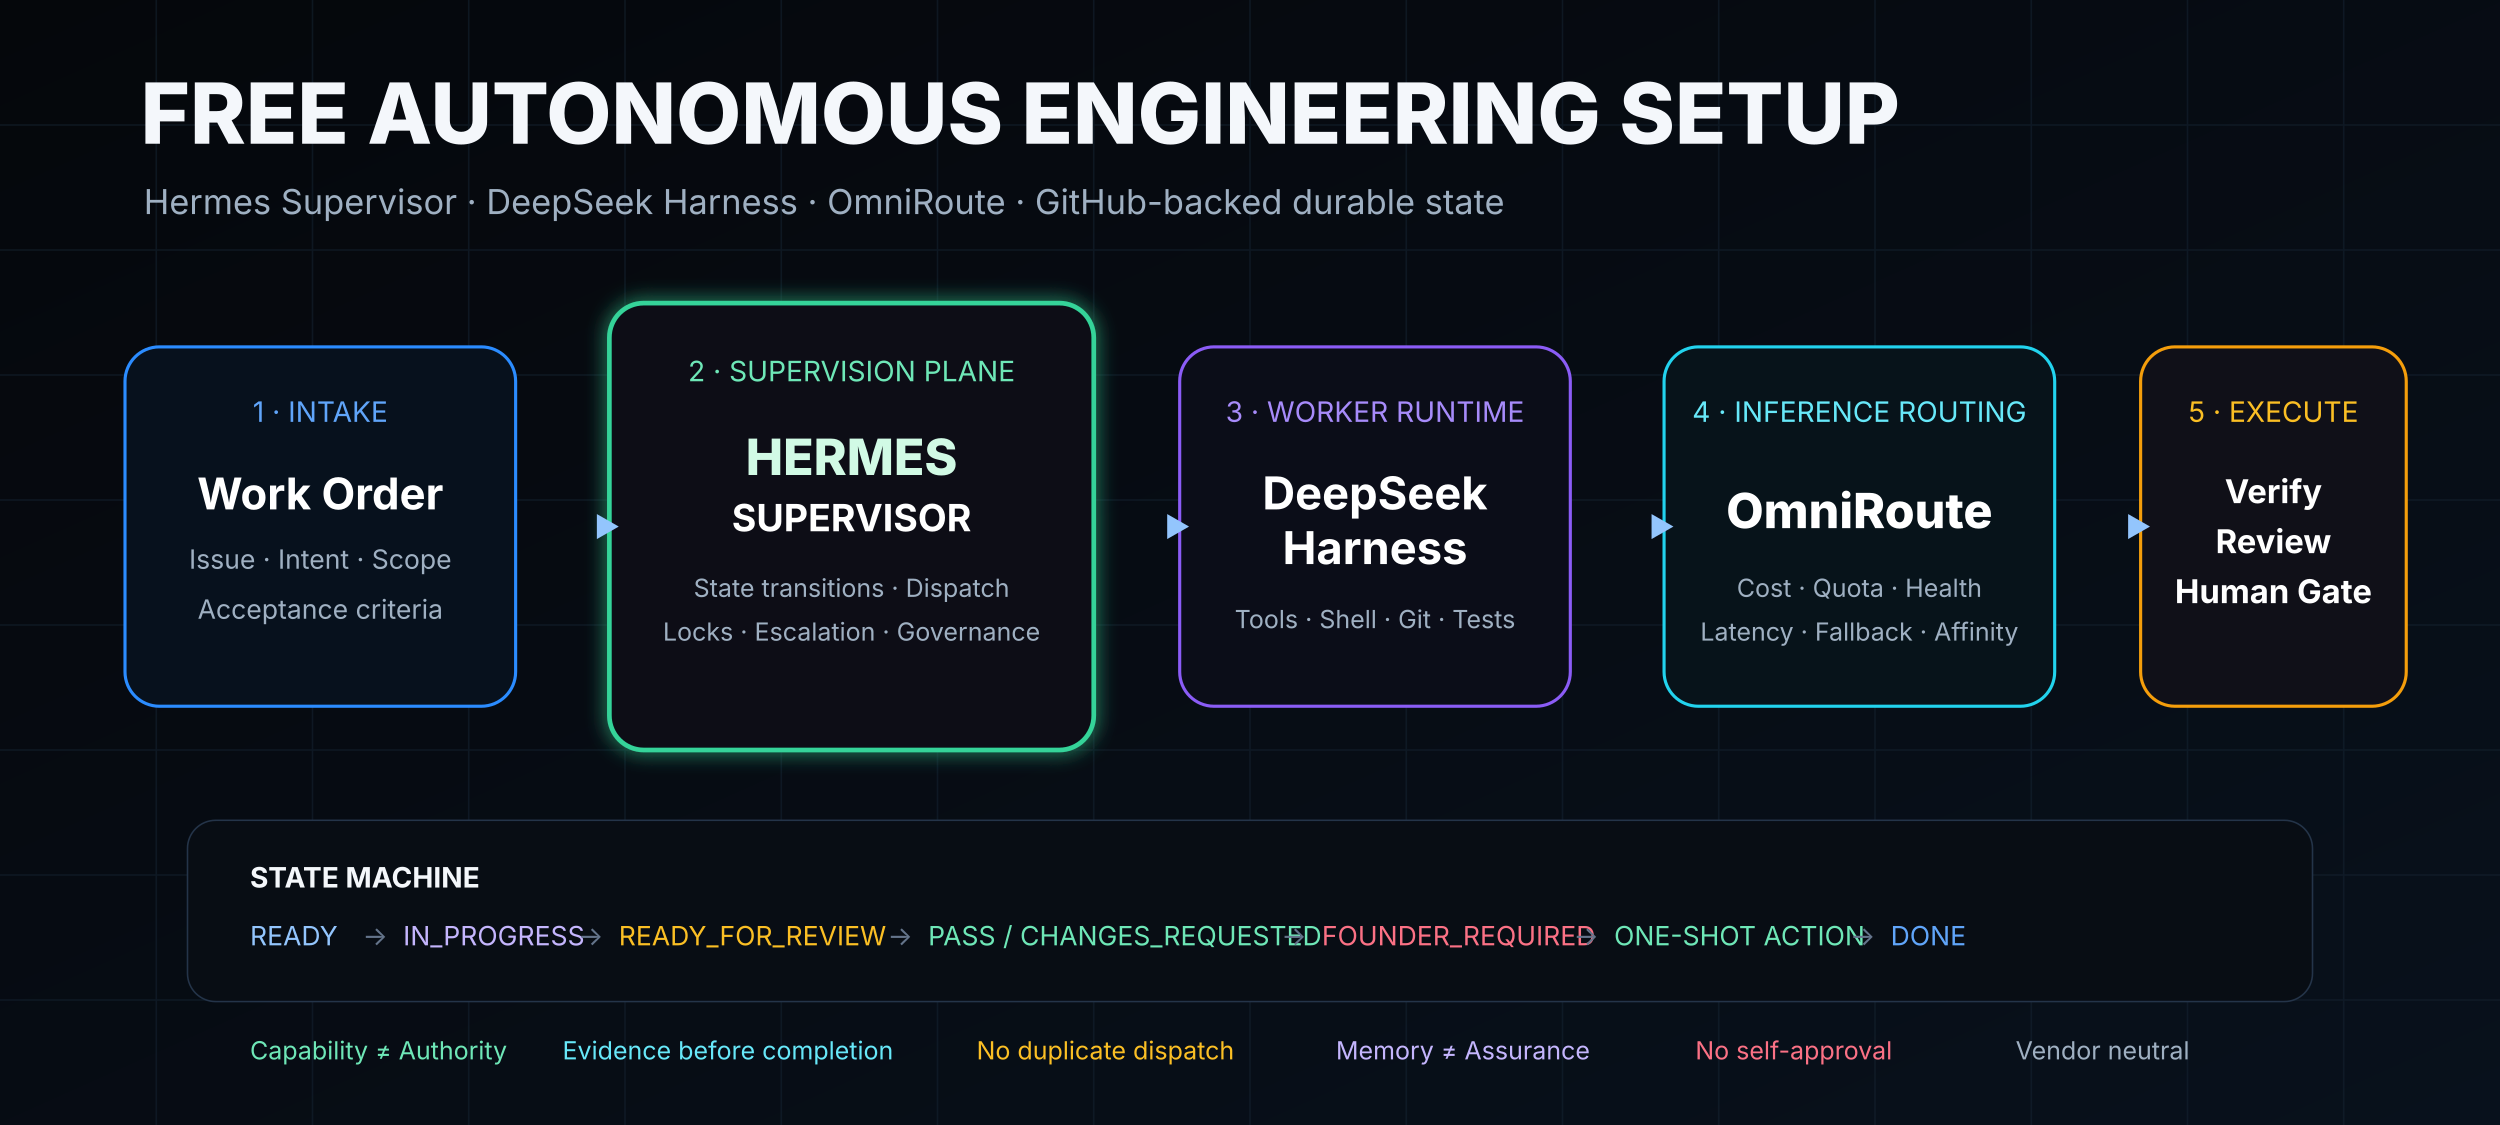
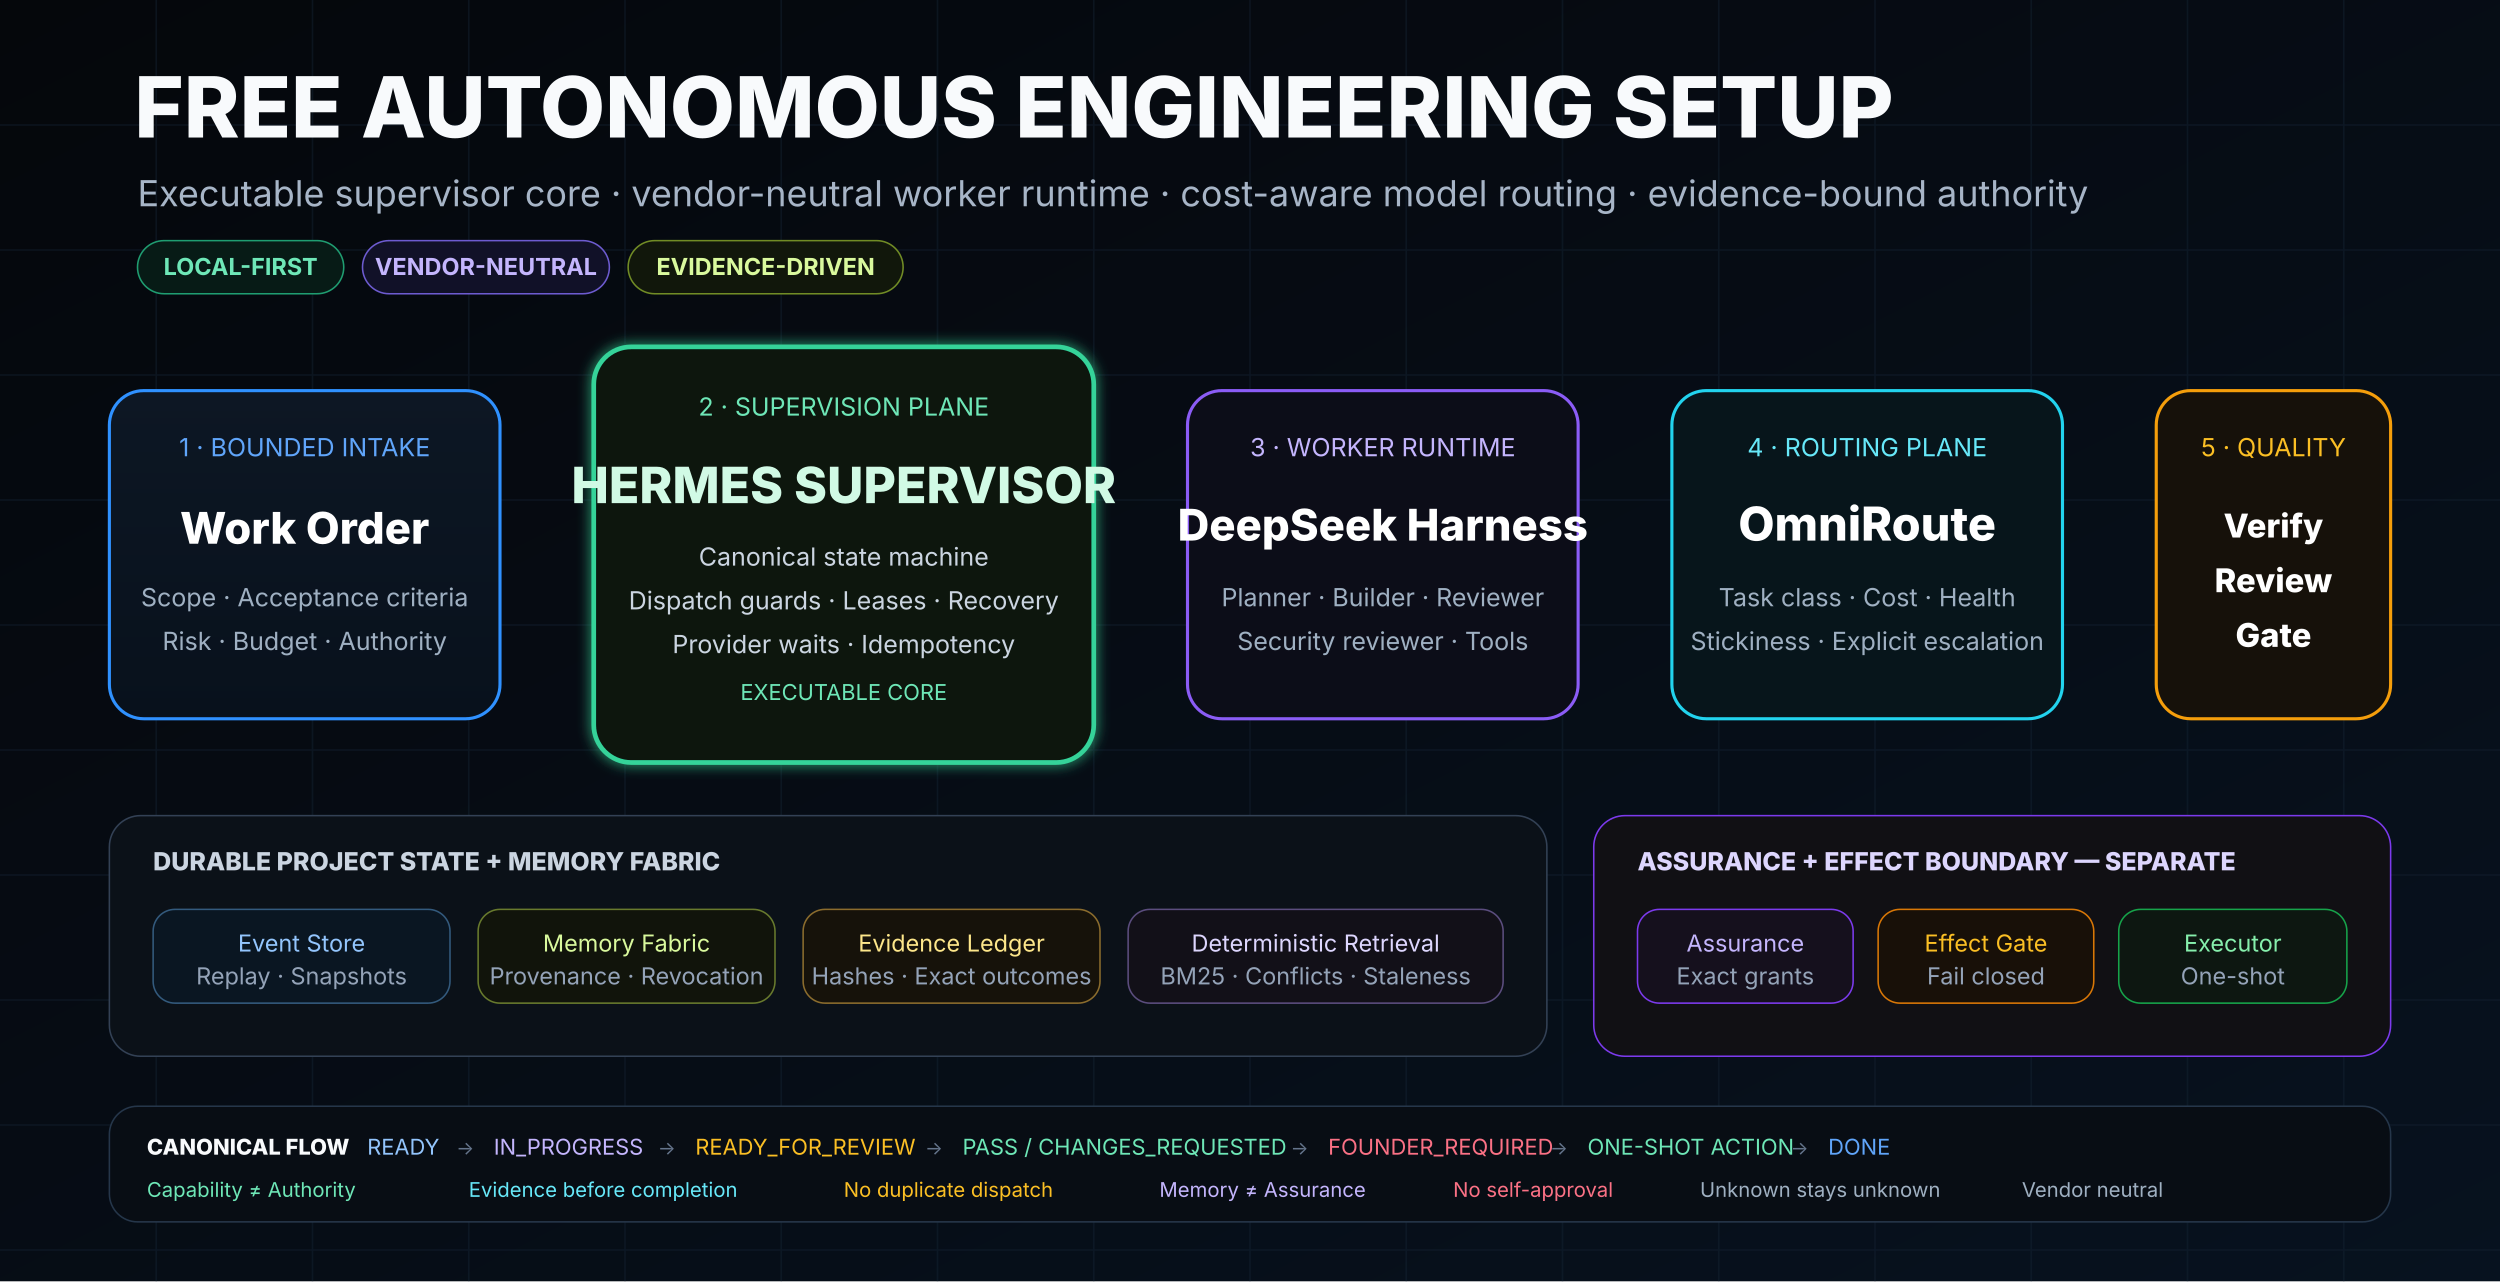
- <svg xmlns="http://www.w3.org/2000/svg" width="1600" height="720" viewBox="0 0 1600 720" role="img" aria-labelledby="t d">
+ <svg xmlns="http://www.w3.org/2000/svg" width="1600" height="820" viewBox="0 0 1600 820" role="img" aria-labelledby="title desc">
  <defs>
    <linearGradient id="bg" x1="0" y1="0" x2="1" y2="1">
      <stop stop-color="#05070b" />
-       <stop offset="1" stop-color="#08111c" />
+       <stop offset="1" stop-color="#07121f" />
    </linearGradient>
-     <linearGradient id="g" x1="0" x2="1">
-       <stop stop-color="#39a0ff" />
+     <linearGradient id="flow" x1="0" x2="1">
+       <stop stop-color="#38bdf8" />
      <stop offset=".5" stop-color="#8b5cf6" />
      <stop offset="1" stop-color="#34d399" />
    </linearGradient>
+     <linearGradient id="panel" x1="0" y1="0" x2="0" y2="1">
+       <stop stop-color="#0d1724" />
+       <stop offset="1" stop-color="#08111c" />
+     </linearGradient>
    <filter id="glow">
-       <feGaussianBlur stdDeviation="6" result="b" />
+       <feGaussianBlur stdDeviation="4" result="b" />
      <feMerge>
        <feMergeNode in="b" />
        <feMergeNode in="SourceGraphic" />
      </feMerge>
    </filter>
  </defs>
-   <rect width="1600" height="720" fill="url(#bg)" />
-   <g stroke="#142231" stroke-width="1" opacity=".55">
-     <path d="M0 80H1600M0 160H1600M0 240H1600M0 320H1600M0 400H1600M0 480H1600M0 560H1600M0 640H1600" />
-     <path d="M100 0V720M200 0V720M300 0V720M400 0V720M500 0V720M600 0V720M700 0V720M800 0V720M900 0V720M1000 0V720M1100 0V720M1200 0V720M1300 0V720M1400 0V720M1500 0V720" />
+   <rect width="1600" height="820" fill="url(#bg)" />
+   <g stroke="#132334" stroke-width="1" opacity=".45">
+     <path d="M0 80H1600M0 160H1600M0 240H1600M0 320H1600M0 400H1600M0 480H1600M0 560H1600M0 640H1600M0 720H1600M0 800H1600" />
+     <path d="M100 0V820M200 0V820M300 0V820M400 0V820M500 0V820M600 0V820M700 0V820M800 0V820M900 0V820M1000 0V820M1100 0V820M1200 0V820M1300 0V820M1400 0V820M1500 0V820" />
  </g>
-   <text x="90" y="92" font-family="Inter,Segoe UI,Arial" font-size="54" font-weight="800" fill="#f4f7fb">FREE AUTONOMOUS ENGINEERING SETUP</text>
-   <text x="92" y="137" font-family="Inter,Segoe UI,Arial" font-size="22" fill="#9fb0c2">Hermes Supervisor · DeepSeek Harness · OmniRoute · GitHub-backed durable state</text>
-   <g font-family="Inter,Segoe UI,Arial">
-     <rect x="80" y="222" rx="22" width="250" height="230" fill="#07111d" stroke="#2b8cff" stroke-width="2" />
-     <text x="205" y="270" text-anchor="middle" font-size="18" fill="#60a5fa">1 · INTAKE</text>
-     <text x="205" y="326" text-anchor="middle" font-size="28" font-weight="700" fill="#fff">Work Order</text>
-     <text x="205" y="364" text-anchor="middle" font-size="17" fill="#9fb0c2">Issue · Intent · Scope</text>
-     <text x="205" y="396" text-anchor="middle" font-size="17" fill="#9fb0c2">Acceptance criteria</text>
-     <rect x="390" y="194" rx="22" width="310" height="286" fill="#0a1018" stroke="#34d399" stroke-width="3" filter="url(#glow)" />
-     <text x="545" y="244" text-anchor="middle" font-size="18" fill="#6ee7b7">2 · SUPERVISION PLANE</text>
-     <text x="545" y="304" text-anchor="middle" font-size="32" font-weight="800" fill="#d1fae5">HERMES</text>
-     <text x="545" y="340" text-anchor="middle" font-size="24" font-weight="700" fill="#fff">SUPERVISOR</text>
-     <text x="545" y="382" text-anchor="middle" font-size="16" fill="#9fb0c2">State transitions · Dispatch</text>
-     <text x="545" y="410" text-anchor="middle" font-size="16" fill="#9fb0c2">Locks · Escalation · Governance</text>
-     <rect x="755" y="222" rx="22" width="250" height="230" fill="#0b0d18" stroke="#8b5cf6" stroke-width="2" />
-     <text x="880" y="270" text-anchor="middle" font-size="18" fill="#a78bfa">3 · WORKER RUNTIME</text>
-     <text x="880" y="326" text-anchor="middle" font-size="29" font-weight="750" fill="#fff">DeepSeek</text>
-     <text x="880" y="361" text-anchor="middle" font-size="29" font-weight="750" fill="#fff">Harness</text>
-     <text x="880" y="402" text-anchor="middle" font-size="16" fill="#9fb0c2">Tools · Shell · Git · Tests</text>
-     <rect x="1065" y="222" rx="22" width="250" height="230" fill="#07131a" stroke="#22d3ee" stroke-width="2" />
-     <text x="1190" y="270" text-anchor="middle" font-size="18" fill="#67e8f9">4 · INFERENCE ROUTING</text>
-     <text x="1190" y="338" text-anchor="middle" font-size="31" font-weight="800" fill="#fff">OmniRoute</text>
-     <text x="1190" y="382" text-anchor="middle" font-size="16" fill="#9fb0c2">Cost · Quota · Health</text>
-     <text x="1190" y="410" text-anchor="middle" font-size="16" fill="#9fb0c2">Latency · Fallback · Affinity</text>
-     <rect x="1370" y="222" rx="22" width="170" height="230" fill="#101018" stroke="#f59e0b" stroke-width="2" />
-     <text x="1455" y="270" text-anchor="middle" font-size="18" fill="#fbbf24">5 · EXECUTE</text>
-     <text x="1455" y="322" text-anchor="middle" font-size="21" font-weight="700" fill="#fff">Verify</text>
-     <text x="1455" y="354" text-anchor="middle" font-size="21" font-weight="700" fill="#fff">Review</text>
-     <text x="1455" y="386" text-anchor="middle" font-size="21" font-weight="700" fill="#fff">Human Gate</text>
-     <g fill="none" stroke="url(#g)" stroke-width="5" filter="url(#glow)">
-       <path d="M330 337H390" />
-       <path d="M700 337H755" />
-       <path d="M1005 337H1065" />
-       <path d="M1315 337H1370" />
+   <g font-family="Inter,Segoe UI,Arial,sans-serif">
+     <text x="86" y="88" font-size="54" font-weight="800" fill="#f8fafc">FREE AUTONOMOUS ENGINEERING SETUP</text>
+     <text x="88" y="132" font-size="23" fill="#a7b5c7">Executable supervisor core · vendor-neutral worker runtime · cost-aware model routing · evidence-bound authority</text>
+     <g font-size="15" font-weight="700">
+       <rect x="88" y="154" width="132" height="34" rx="17" fill="#071b16" stroke="#1f9d71" />
+       <text x="154" y="176" text-anchor="middle" fill="#6ee7b7">LOCAL-FIRST</text>
+       <rect x="232" y="154" width="158" height="34" rx="17" fill="#111128" stroke="#6d5bd0" />
+       <text x="311" y="176" text-anchor="middle" fill="#c4b5fd">VENDOR-NEUTRAL</text>
+       <rect x="402" y="154" width="176" height="34" rx="17" fill="#11170b" stroke="#718c25" />
+       <text x="490" y="176" text-anchor="middle" fill="#d9f99d">EVIDENCE-DRIVEN</text>
    </g>
-     <g fill="#93c5fd">
-       <path d="M382 329l14 8-14 8z" />
-       <path d="M747 329l14 8-14 8z" />
-       <path d="M1057 329l14 8-14 8z" />
-       <path d="M1362 329l14 8-14 8z" />
+     <g>
+       <rect x="70" y="250" width="250" height="210" rx="22" fill="url(#panel)" stroke="#2f91ff" stroke-width="2" />
+       <text x="195" y="292" text-anchor="middle" font-size="16" fill="#60a5fa">1 · BOUNDED INTAKE</text>
+       <text x="195" y="348" text-anchor="middle" font-size="28" font-weight="800" fill="#fff">Work Order</text>
+       <text x="195" y="388" text-anchor="middle" font-size="16" fill="#9fb0c2">Scope · Acceptance criteria</text>
+       <text x="195" y="416" text-anchor="middle" font-size="16" fill="#9fb0c2">Risk · Budget · Authority</text>
+       <rect x="380" y="222" width="320" height="266" rx="24" fill="#091610" stroke="#34d399" stroke-width="3" filter="url(#glow)" />
+       <text x="540" y="266" text-anchor="middle" font-size="16" fill="#6ee7b7">2 · SUPERVISION PLANE</text>
+       <text x="540" y="322" text-anchor="middle" font-size="32" font-weight="800" fill="#d1fae5">HERMES SUPERVISOR</text>
+       <text x="540" y="362" text-anchor="middle" font-size="16" fill="#cbd5e1">Canonical state machine</text>
+       <text x="540" y="390" text-anchor="middle" font-size="16" fill="#cbd5e1">Dispatch guards · Leases · Recovery</text>
+       <text x="540" y="418" text-anchor="middle" font-size="16" fill="#cbd5e1">Provider waits · Idempotency</text>
+       <text x="540" y="448" text-anchor="middle" font-size="14" fill="#6ee7b7">EXECUTABLE CORE</text>
+       <rect x="760" y="250" width="250" height="210" rx="22" fill="#0c0d18" stroke="#8b5cf6" stroke-width="2" />
+       <text x="885" y="292" text-anchor="middle" font-size="16" fill="#c4b5fd">3 · WORKER RUNTIME</text>
+       <text x="885" y="346" text-anchor="middle" font-size="28" font-weight="800" fill="#fff">DeepSeek Harness</text>
+       <text x="885" y="388" text-anchor="middle" font-size="16" fill="#9fb0c2">Planner · Builder · Reviewer</text>
+       <text x="885" y="416" text-anchor="middle" font-size="16" fill="#9fb0c2">Security reviewer · Tools</text>
+       <rect x="1070" y="250" width="250" height="210" rx="22" fill="#07151b" stroke="#22d3ee" stroke-width="2" />
+       <text x="1195" y="292" text-anchor="middle" font-size="16" fill="#67e8f9">4 · ROUTING PLANE</text>
+       <text x="1195" y="346" text-anchor="middle" font-size="30" font-weight="800" fill="#fff">OmniRoute</text>
+       <text x="1195" y="388" text-anchor="middle" font-size="16" fill="#9fb0c2">Task class · Cost · Health</text>
+       <text x="1195" y="416" text-anchor="middle" font-size="16" fill="#9fb0c2">Stickiness · Explicit escalation</text>
+       <rect x="1380" y="250" width="150" height="210" rx="22" fill="#16110a" stroke="#f59e0b" stroke-width="2" />
+       <text x="1455" y="292" text-anchor="middle" font-size="16" fill="#fbbf24">5 · QUALITY</text>
+       <text x="1455" y="344" text-anchor="middle" font-size="21" font-weight="800" fill="#fff">Verify</text>
+       <text x="1455" y="379" text-anchor="middle" font-size="21" font-weight="800" fill="#fff">Review</text>
+       <text x="1455" y="414" text-anchor="middle" font-size="21" font-weight="800" fill="#fff">Gate</text>
+       <g fill="none" stroke="url(#flow)" stroke-width="5" filter="url(#glow)">
+         <path d="M320 355H380" />
+         <path d="M700 355H760" />
+         <path d="M1010 355H1070" />
+         <path d="M1320 355H1380" />
+       </g>
    </g>
-     <rect x="120" y="525" rx="18" width="1360" height="116" fill="#080d14" stroke="#243449" />
-     <text x="160" y="568" font-size="18" font-weight="700" fill="#f4f7fb">STATE MACHINE</text>
-     <text x="160" y="605" font-size="17" fill="#93c5fd">READY</text>
-     <text x="232" y="605" font-size="17" fill="#64748b">→</text>
-     <text x="258" y="605" font-size="17" fill="#c4b5fd">IN_PROGRESS</text>
-     <text x="370" y="605" font-size="17" fill="#64748b">→</text>
-     <text x="396" y="605" font-size="17" fill="#fbbf24">READY_FOR_REVIEW</text>
-     <text x="568" y="605" font-size="17" fill="#64748b">→</text>
-     <text x="594" y="605" font-size="17" fill="#6ee7b7">PASS / CHANGES_REQUESTED</text>
-     <text x="820" y="605" font-size="17" fill="#64748b">→</text>
-     <text x="846" y="605" font-size="17" fill="#fb7185">FOUNDER_REQUIRED</text>
-     <text x="1007" y="605" font-size="17" fill="#64748b">→</text>
-     <text x="1033" y="605" font-size="17" fill="#6ee7b7">ONE-SHOT ACTION</text>
-     <text x="1184" y="605" font-size="17" fill="#64748b">→</text>
-     <text x="1210" y="605" font-size="17" fill="#60a5fa">DONE</text>
-     <text x="160" y="678" font-size="16" fill="#6ee7b7">Capability ≠ Authority</text>
-     <text x="360" y="678" font-size="16" fill="#67e8f9">Evidence before completion</text>
-     <text x="625" y="678" font-size="16" fill="#fbbf24">No duplicate dispatch</text>
-     <text x="855" y="678" font-size="16" fill="#c4b5fd">Memory ≠ Assurance</text>
-     <text x="1085" y="678" font-size="16" fill="#fb7185">No self-approval</text>
-     <text x="1290" y="678" font-size="16" fill="#9fb0c2">Vendor neutral</text>
+     <g>
+       <rect x="70" y="522" width="920" height="154" rx="20" fill="#0b1118" stroke="#334155" />
+       <text x="98" y="557" font-size="16" font-weight="800" fill="#cbd5e1">DURABLE PROJECT STATE + MEMORY FABRIC</text>
+       <g font-size="15">
+         <rect x="98" y="582" width="190" height="60" rx="14" fill="#0a1622" stroke="#335a7d" />
+         <text x="193" y="609" text-anchor="middle" fill="#93c5fd">Event Store</text>
+         <text x="193" y="630" text-anchor="middle" fill="#94a3b8">Replay · Snapshots</text>
+         <rect x="306" y="582" width="190" height="60" rx="14" fill="#11140b" stroke="#687a2d" />
+         <text x="401" y="609" text-anchor="middle" fill="#d9f99d">Memory Fabric</text>
+         <text x="401" y="630" text-anchor="middle" fill="#94a3b8">Provenance · Revocation</text>
+         <rect x="514" y="582" width="190" height="60" rx="14" fill="#16120a" stroke="#8b6c2d" />
+         <text x="609" y="609" text-anchor="middle" fill="#fde68a">Evidence Ledger</text>
+         <text x="609" y="630" text-anchor="middle" fill="#94a3b8">Hashes · Exact outcomes</text>
+         <rect x="722" y="582" width="240" height="60" rx="14" fill="#121018" stroke="#5b4d7e" />
+         <text x="842" y="609" text-anchor="middle" fill="#ddd6fe">Deterministic Retrieval</text>
+         <text x="842" y="630" text-anchor="middle" fill="#94a3b8">BM25 · Conflicts · Staleness</text>
+       </g>
+       <rect x="1020" y="522" width="510" height="154" rx="20" fill="#111014" stroke="#7c3aed" />
+       <text x="1048" y="557" font-size="16" font-weight="800" fill="#ddd6fe">ASSURANCE + EFFECT BOUNDARY — SEPARATE</text>
+       <g font-size="15">
+         <rect x="1048" y="582" width="138" height="60" rx="14" fill="#15101d" stroke="#7c3aed" />
+         <text x="1117" y="609" text-anchor="middle" fill="#c4b5fd">Assurance</text>
+         <text x="1117" y="630" text-anchor="middle" fill="#94a3b8">Exact grants</text>
+         <rect x="1202" y="582" width="138" height="60" rx="14" fill="#181008" stroke="#d97706" />
+         <text x="1271" y="609" text-anchor="middle" fill="#fbbf24">Effect Gate</text>
+         <text x="1271" y="630" text-anchor="middle" fill="#94a3b8">Fail closed</text>
+         <rect x="1356" y="582" width="146" height="60" rx="14" fill="#0d1711" stroke="#16a34a" />
+         <text x="1429" y="609" text-anchor="middle" fill="#86efac">Executor</text>
+         <text x="1429" y="630" text-anchor="middle" fill="#94a3b8">One-shot</text>
+       </g>
+     </g>
+     <rect x="70" y="708" width="1460" height="74" rx="18" fill="#080d14" stroke="#25364a" />
+     <text x="94" y="739" font-size="14" font-weight="800" fill="#f8fafc">CANONICAL FLOW</text>
+     <text x="235" y="739" font-size="14" fill="#93c5fd">READY</text>
+     <text x="292" y="739" fill="#64748b">→</text>
+     <text x="316" y="739" font-size="14" fill="#c4b5fd">IN_PROGRESS</text>
+     <text x="421" y="739" fill="#64748b">→</text>
+     <text x="445" y="739" font-size="14" fill="#fbbf24">READY_FOR_REVIEW</text>
+     <text x="592" y="739" fill="#64748b">→</text>
+     <text x="616" y="739" font-size="14" fill="#6ee7b7">PASS / CHANGES_REQUESTED</text>
+     <text x="826" y="739" fill="#64748b">→</text>
+     <text x="850" y="739" font-size="14" fill="#fb7185">FOUNDER_REQUIRED</text>
+     <text x="992" y="739" fill="#64748b">→</text>
+     <text x="1016" y="739" font-size="14" fill="#6ee7b7">ONE-SHOT ACTION</text>
+     <text x="1146" y="739" fill="#64748b">→</text>
+     <text x="1170" y="739" font-size="14" fill="#60a5fa">DONE</text>
+     <text x="94" y="766" font-size="13" fill="#6ee7b7">Capability ≠ Authority</text>
+     <text x="300" y="766" font-size="13" fill="#67e8f9">Evidence before completion</text>
+     <text x="540" y="766" font-size="13" fill="#fbbf24">No duplicate dispatch</text>
+     <text x="742" y="766" font-size="13" fill="#c4b5fd">Memory ≠ Assurance</text>
+     <text x="930" y="766" font-size="13" fill="#fb7185">No self-approval</text>
+     <text x="1088" y="766" font-size="13" fill="#9fb0c2">Unknown stays unknown</text>
+     <text x="1294" y="766" font-size="13" fill="#9fb0c2">Vendor neutral</text>
  </g>
</svg>
